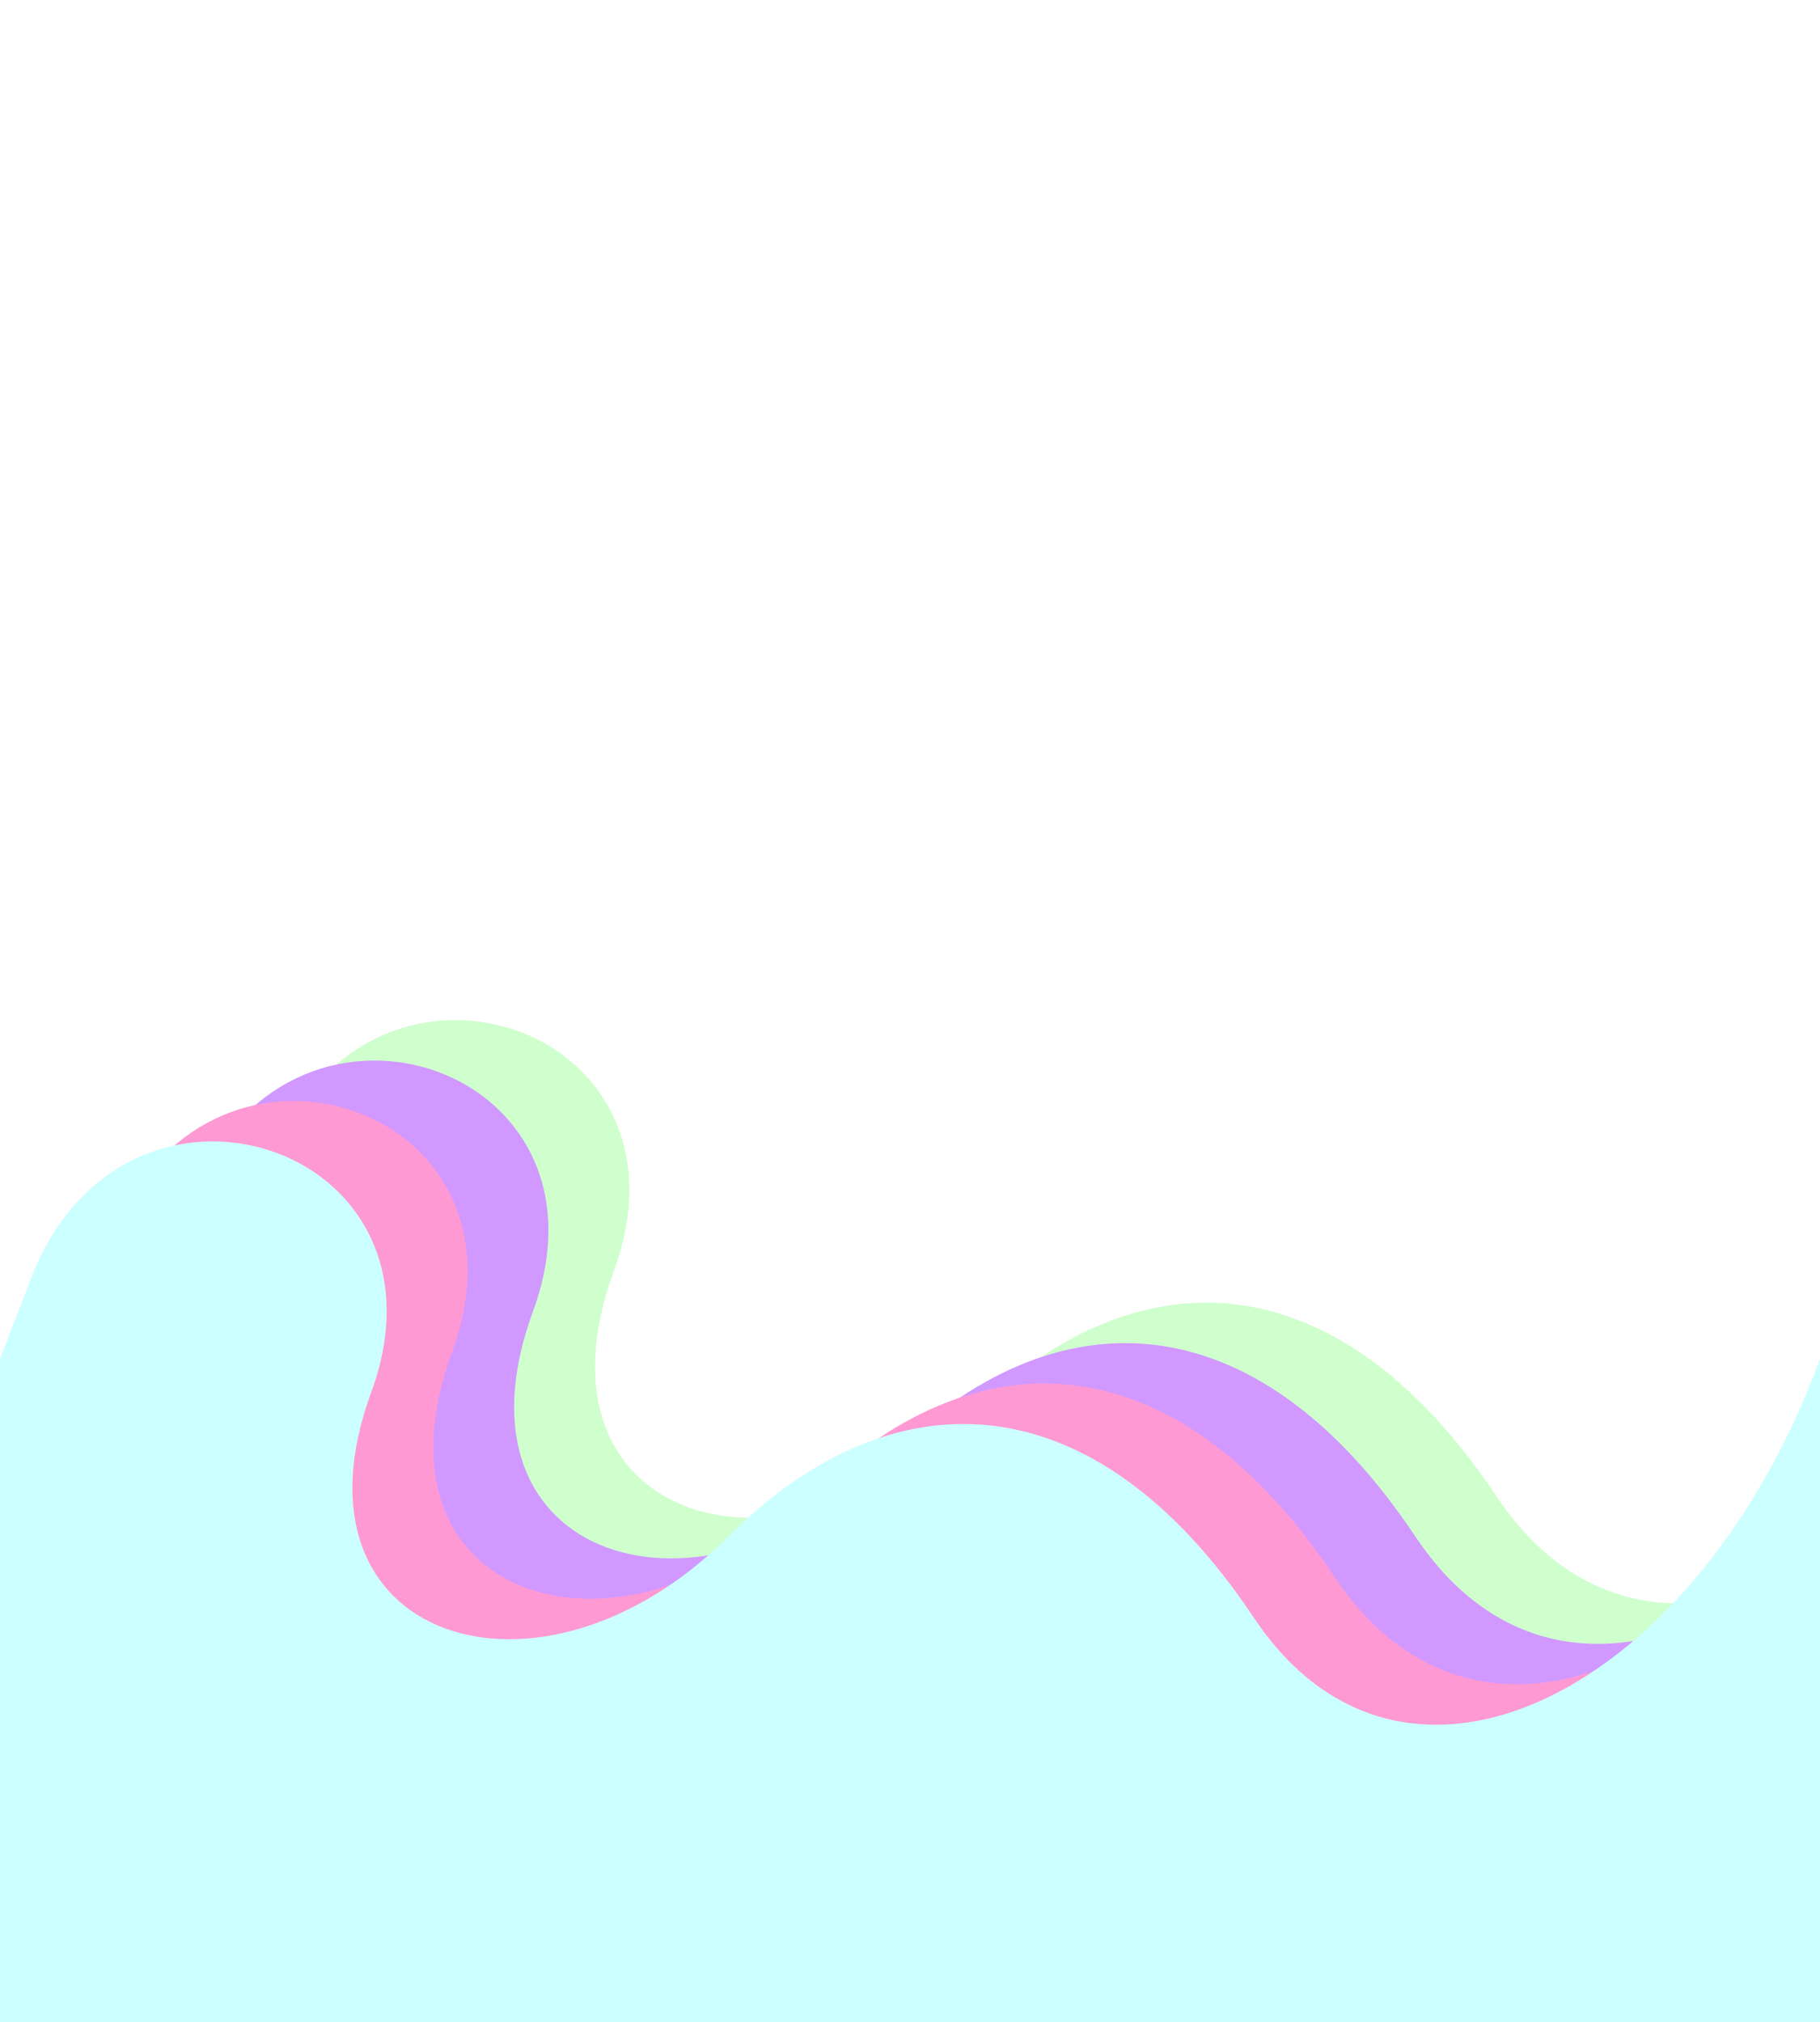
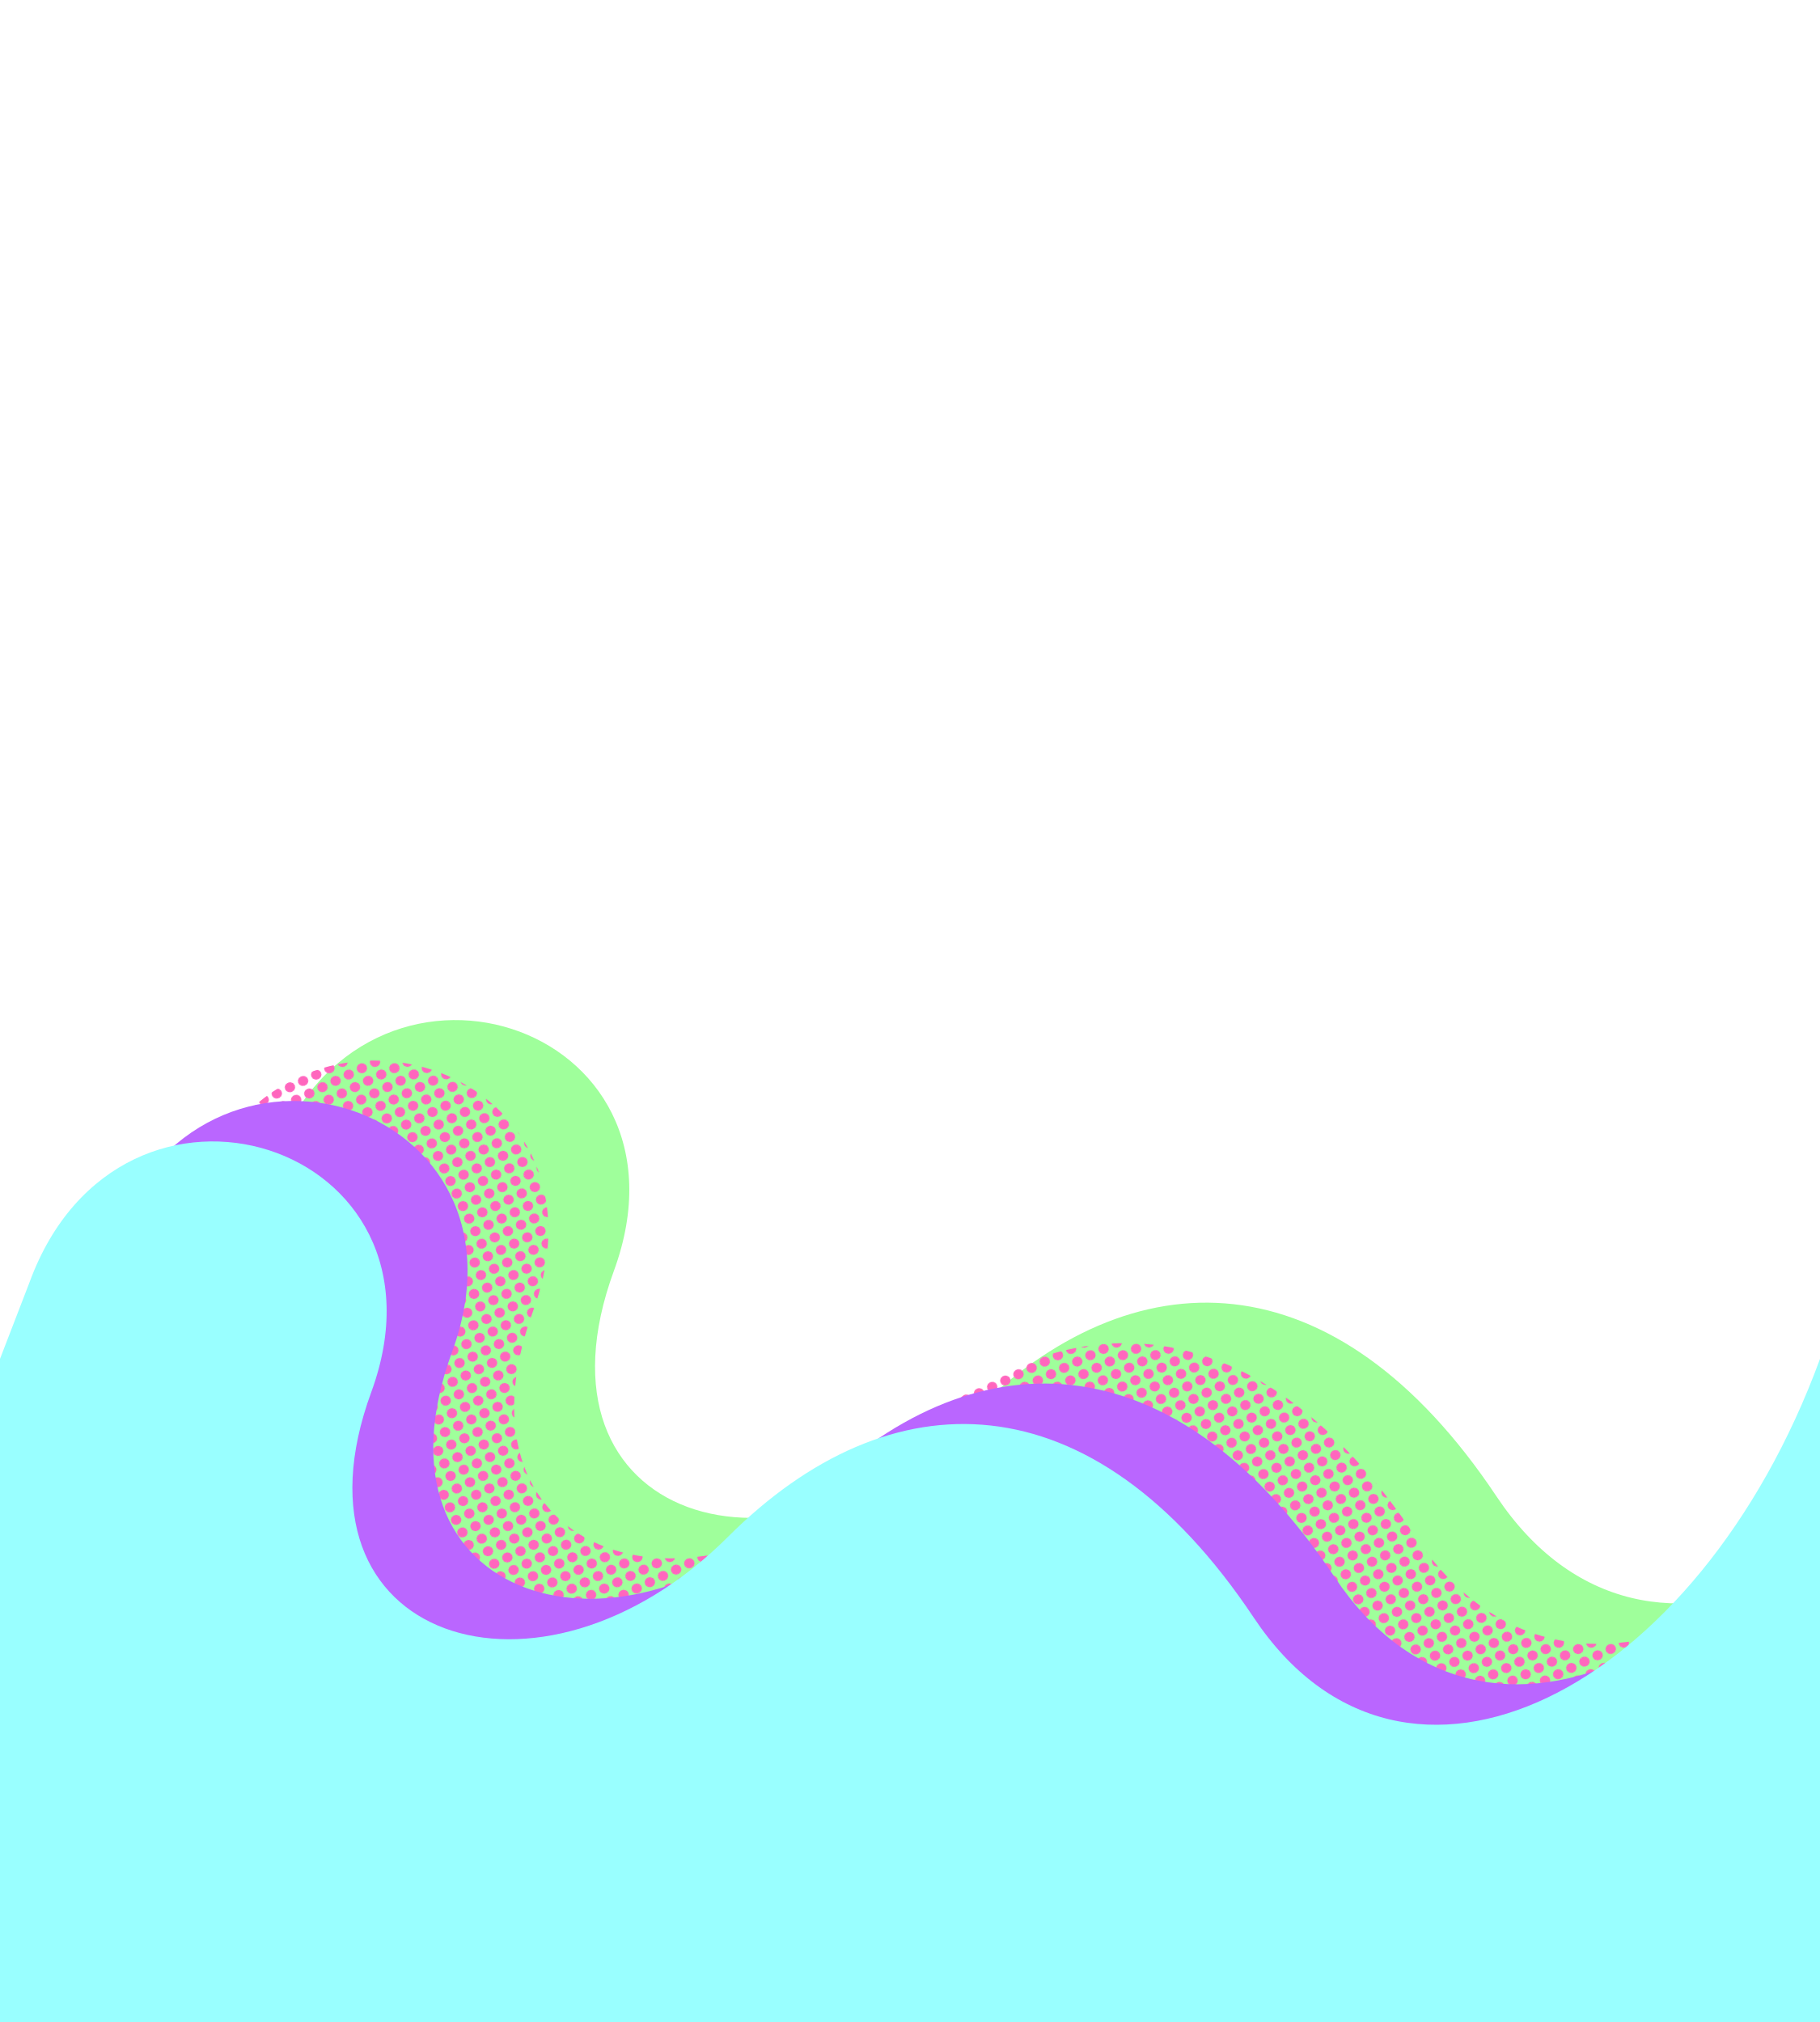
- <svg xmlns="http://www.w3.org/2000/svg" width="225" height="250" version="1.1" viewBox="0 0 59.531 66.145">
-   <g transform="translate(-64.99 -65.265)" fill="#ceffcc">
-     <g transform="matrix(2.156 -.64349 .6167 2.0663 27.617 41.73)">
-       <g transform="rotate(-54.406,32.411,46.699)" fill="#ceffcc">
-         <path d="m31.223 22.313c3.969 0 3.969 5.292 0 5.292s-3.959 4.029-0.425 5.677c3.045 1.419 3.971 4.221 1.256 7.694-2.525 3.231 0.988 6.529 6.279 6.529l-9.445 3.369-8.336-25.212 9.445-3.369z" fill="#ceffcc" />
+ <svg xmlns="http://www.w3.org/2000/svg" xmlns:xlink="http://www.w3.org/1999/xlink" width="225" height="250" version="1.1" viewBox="0 0 59.531 66.145">
+   <defs>
+     <pattern id="pattern53" patternTransform="scale(.03)" preserveAspectRatio="xMidYMid" xlink:href="#halftones" />
+     <pattern id="halftones" width="10" height="10" fill="#ff66bd" patternUnits="userSpaceOnUse" preserveAspectRatio="xMidYMid">
+       <g id="fullPattern" transform="scale(.1)">
+         <circle cx="50" cy="50" r="25" stop-color="#000000" style="paint-order:markers fill stroke" />
+         <path d="m25 0a25 25 0 0 1-25 25 25 25 0 0 1-25-25 25 25 0 0 1 25-25 25 25 0 0 1 25 25z" style="paint-order:markers fill stroke" />
+         <path d="m125 0a25 25 0 0 1-25 25 25 25 0 0 1-25-25 25 25 0 0 1 25-25 25 25 0 0 1 25 25z" style="paint-order:markers fill stroke" />
+         <path d="m25 100a25 25 0 0 1-25 25 25 25 0 0 1-25-25 25 25 0 0 1 25-25 25 25 0 0 1 25 25z" style="paint-order:markers fill stroke" />
+         <path d="m125 100a25 25 0 0 1-25 25 25 25 0 0 1-25-25 25 25 0 0 1 25-25 25 25 0 0 1 25 25z" style="paint-order:markers fill stroke" />
+       </g>
+     </pattern>
+   </defs>
+   <g transform="translate(-64.99 -65.265)" fill="#9fff9b">
+     <g transform="matrix(2.156 -.64349 .6167 2.0663 27.617 41.73)" fill="#9fff9b">
+       <g transform="rotate(-54.406,32.411,46.699)" fill="#9fff9b">
+         <path d="m31.223 22.313c3.969 0 3.969 5.292 0 5.292s-3.959 4.029-0.425 5.677c3.045 1.419 3.971 4.221 1.256 7.694-2.525 3.231 0.988 6.529 6.279 6.529l-9.445 3.369-8.336-25.212 9.445-3.369z" fill="#9fff9b" />
      </g>
    </g>
  </g>
-   <g transform="translate(-67.636 -63.941)" fill="#d199ff">
-     <g transform="matrix(2.156 -.64349 .6167 2.0663 27.617 41.73)">
-       <g transform="rotate(-54.406,32.411,46.699)" fill="#d199ff">
-         <path d="m31.223 22.313c3.969 0 3.969 5.292 0 5.292s-3.959 4.029-0.425 5.677c3.045 1.419 3.971 4.221 1.256 7.694-2.525 3.231 0.988 6.529 6.279 6.529l-9.445 3.369-8.336-25.212 9.445-3.369z" fill="#d199ff" />
+   <g transform="translate(-67.636 -63.941)" fill="#ba66ff">
+     <g transform="matrix(2.156 -.64349 .6167 2.0663 27.617 41.73)" fill="#ba66ff">
+       <g transform="rotate(-54.406,32.411,46.699)" fill="#ba66ff">
+         <path d="m31.223 22.313c3.969 0 3.969 5.292 0 5.292s-3.959 4.029-0.425 5.677c3.045 1.419 3.971 4.221 1.256 7.694-2.525 3.231 0.988 6.529 6.279 6.529l-9.445 3.369-8.336-25.212 9.445-3.369z" fill="url(#pattern53)" />
      </g>
    </g>
  </g>
-   <g transform="translate(-70.281 -62.619)" fill="#ff99d3">
-     <g transform="matrix(2.156 -.64349 .6167 2.0663 27.617 41.73)">
-       <g transform="rotate(-54.406,32.411,46.699)" fill="#ff99d3">
-         <path d="m31.223 22.313c3.969 0 3.969 5.292 0 5.292s-3.959 4.029-0.425 5.677c3.045 1.419 3.971 4.221 1.256 7.694-2.525 3.231 0.988 6.529 6.279 6.529l-9.445 3.369-8.336-25.212 9.445-3.369z" fill="#ff99d3" />
+   <g transform="translate(-70.281 -62.619)" fill="#ff66bd">
+     <g transform="matrix(2.156 -.64349 .6167 2.0663 27.617 41.73)" fill="#ff66bd">
+       <g transform="rotate(-54.406,32.411,46.699)" fill="#ff66bd">
+         <path d="m31.223 22.313c3.969 0 3.969 5.292 0 5.292s-3.959 4.029-0.425 5.677c3.045 1.419 3.971 4.221 1.256 7.694-2.525 3.231 0.988 6.529 6.279 6.529l-9.445 3.369-8.336-25.212 9.445-3.369z" fill="#ba66ff" />
      </g>
    </g>
  </g>
-   <g transform="translate(-72.927 -61.295)" fill="#cff">
-     <g transform="matrix(2.156 -.64349 .6167 2.0663 27.617 41.73)" fill="#cff">
-       <g transform="rotate(-54.406,32.411,46.699)" fill="#cff">
-         <path d="m31.223 22.313c3.969 0 3.969 5.292 0 5.292s-3.959 4.029-0.425 5.677c3.045 1.419 3.971 4.221 1.256 7.694-2.525 3.231 0.988 6.529 6.279 6.529l0.037 0.112-9.56 3.41-8.41-25.436 9.56-3.41 0.037 0.112z" fill="#cff" />
+   <g transform="translate(-72.927 -61.295)" fill="#9ff">
+     <g transform="matrix(2.156 -.64349 .6167 2.0663 27.617 41.73)" fill="#9ff">
+       <g transform="rotate(-54.406,32.411,46.699)" fill="#9ff">
+         <path d="m31.223 22.313c3.969 0 3.969 5.292 0 5.292s-3.959 4.029-0.425 5.677c3.045 1.419 3.971 4.221 1.256 7.694-2.525 3.231 0.988 6.529 6.279 6.529l0.037 0.112-9.56 3.41-8.41-25.436 9.56-3.41 0.037 0.112z" fill="#9ff" />
      </g>
    </g>
  </g>
</svg>
